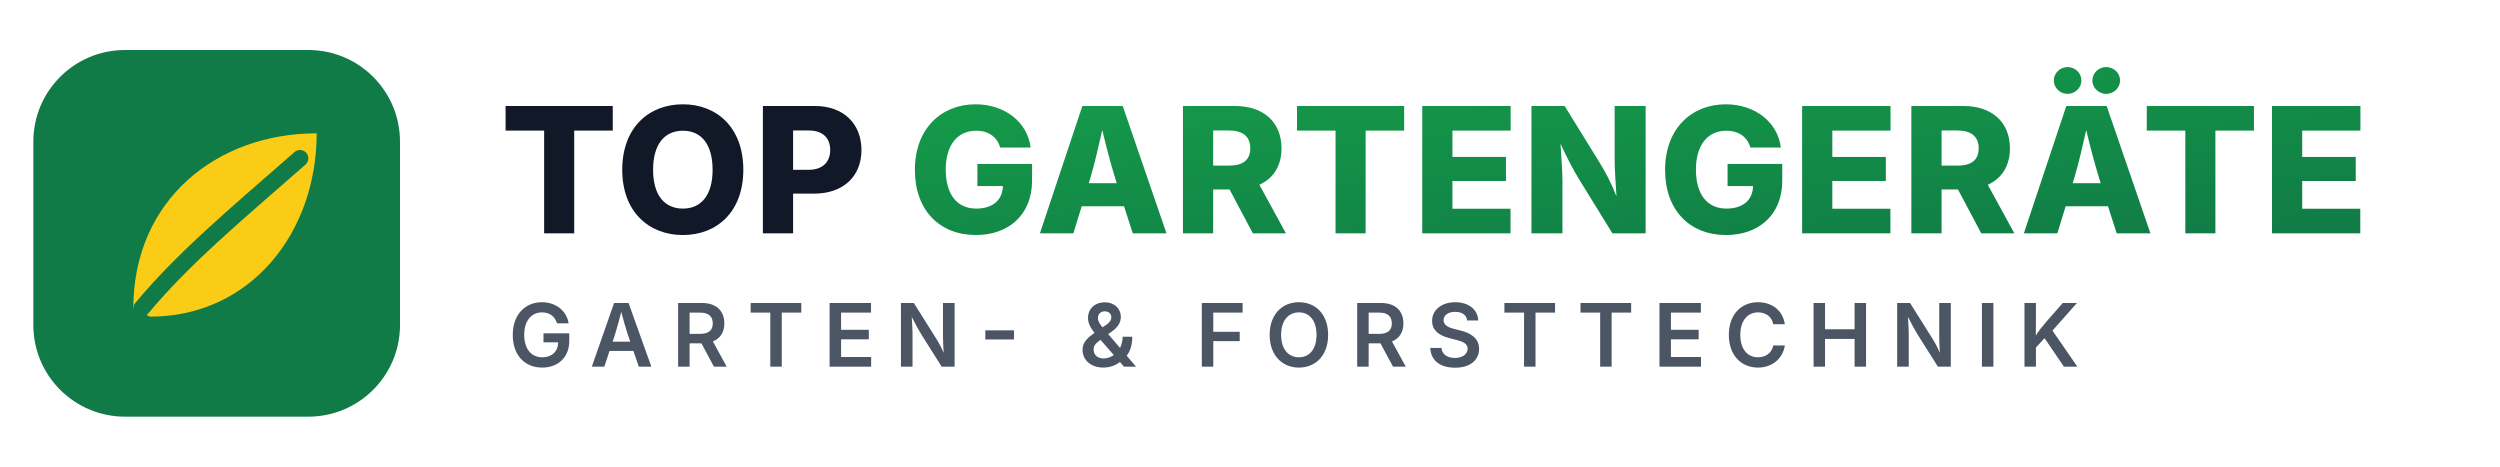
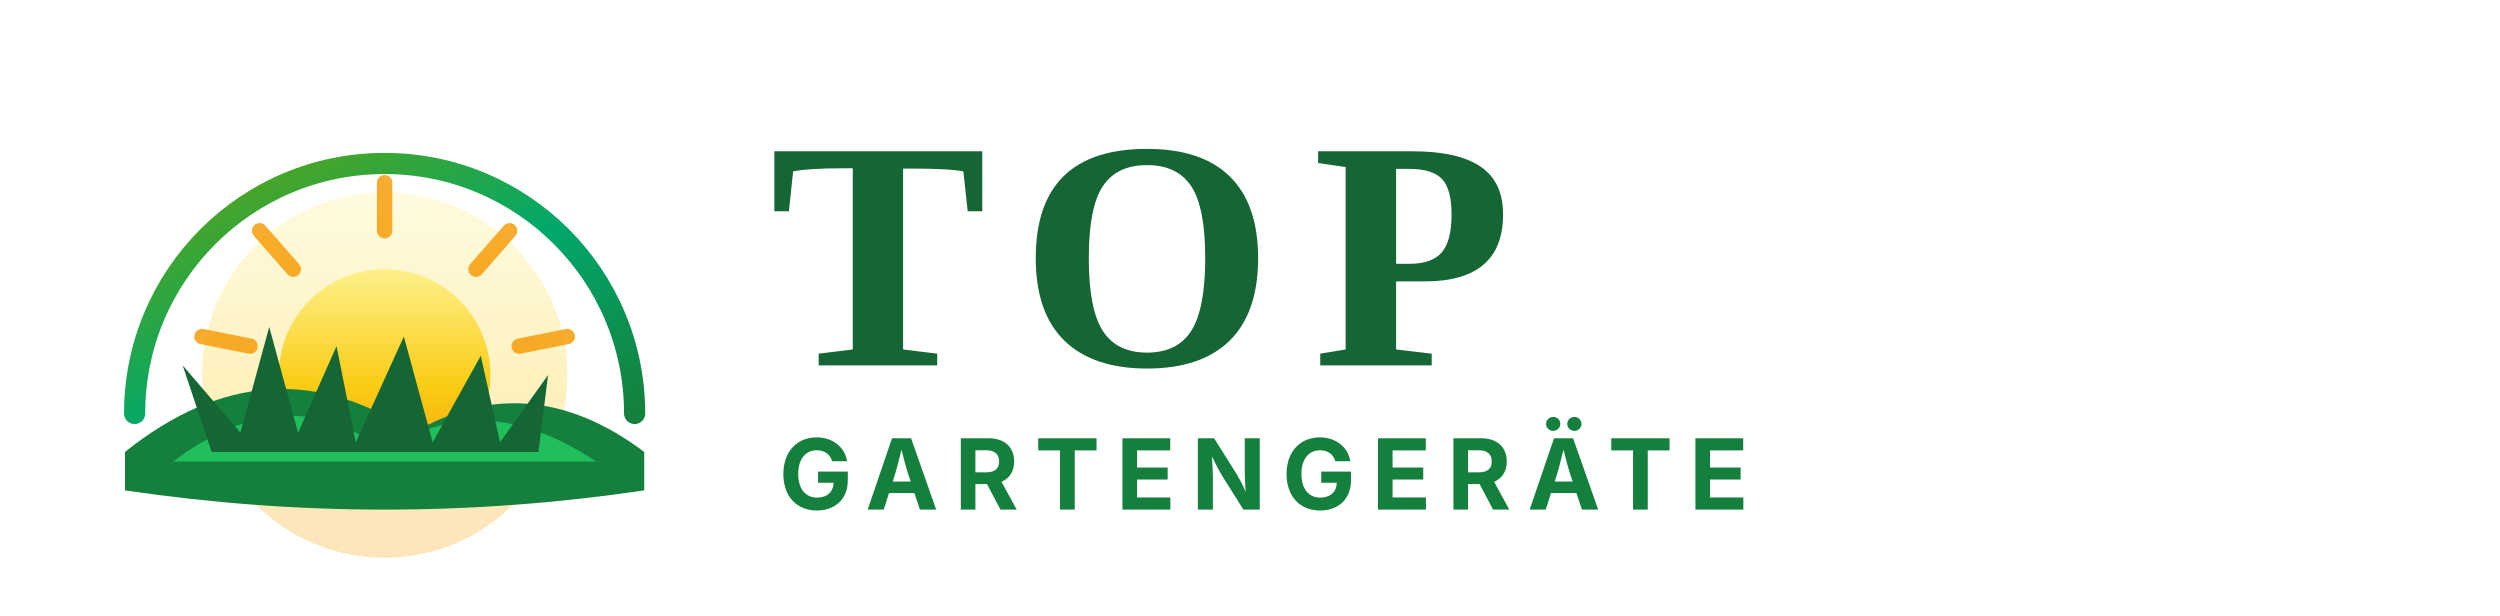
- <svg xmlns="http://www.w3.org/2000/svg" viewBox="0 0 300 56" width="300" height="56" role="img" aria-label="Top Gartengeräte">
+ <svg xmlns="http://www.w3.org/2000/svg" viewBox="0 0 260 64" width="260" height="64" role="img" aria-label="Top Gartengeräte">
  <defs>
-     <linearGradient id="leafDark" x1="0%" y1="0%" x2="100%" y2="100%">
-       <stop offset="0%" stop-color="#16a34a" />
-       <stop offset="100%" stop-color="#107b46" />
+     <linearGradient id="sunGlow" x1="0%" y1="0%" x2="0%" y2="100%">
+       <stop offset="0%" stop-color="#fef08a" />
+       <stop offset="55%" stop-color="#facc15" />
+       <stop offset="100%" stop-color="#f59e0b" />
+     </linearGradient>
+     <linearGradient id="greenArc" x1="0%" y1="0%" x2="100%" y2="100%">
+       <stop offset="0%" stop-color="#65a30d" />
+       <stop offset="55%" stop-color="#00a86b" />
+       <stop offset="100%" stop-color="#15803d" />
    </linearGradient>
  </defs>
-   <g transform="translate(4, 6)">
-     <rect x="0" y="0" width="44" height="44" rx="11" fill="#107b46" />
-     <path d="M12 31 C12 18, 22 10, 34 10 C34 22, 26 32, 14 32 Z" fill="#facc15" />
-     <path d="M13 31 C18 25, 24 20, 32 13" fill="none" stroke="#107b46" stroke-width="2" stroke-linecap="round" />
+   <g transform="translate(6, 5)">
+     <path d="M8 38 A26 26 0 1 1 60 38" fill="none" stroke="url(#greenArc)" stroke-width="2.2" stroke-linecap="round" />
+     <circle cx="34" cy="34" r="19" fill="url(#sunGlow)" opacity="0.28" />
+     <circle cx="34" cy="34" r="11" fill="url(#sunGlow)" />
+     <g stroke="#f59e0b" stroke-width="1.6" stroke-linecap="round" opacity="0.85">
+       <line x1="34" y1="14" x2="34" y2="19" />
+       <line x1="21" y1="19" x2="24.5" y2="23" />
+       <line x1="47" y1="19" x2="43.5" y2="23" />
+       <line x1="15" y1="30" x2="20" y2="31" />
+       <line x1="53" y1="30" x2="48" y2="31" />
+     </g>
+     <path d="M7 42 Q22 30 37 40 Q49 33 61 42 L61 46 Q34 50 7 46 Z" fill="#15803d" />
+     <path d="M12 43 Q24 34 34 42 Q44 35 56 43 Z" fill="#22c55e" opacity="0.9" />
+     <path d="M16 42 L13 33 L19 40 L22 29 L25 40 L29 31 L31 41 L36 30 L39 41 L44 32 L46 41 L51 34 L50 42 Z" fill="#166534" />
  </g>
-   <text x="60" y="28" font-family="Inter, -apple-system, BlinkMacSystemFont, 'Segoe UI', Roboto, sans-serif" font-size="21" font-weight="800" letter-spacing="0.3" fill="#111827">
-     TOP <tspan fill="url(#leafDark)">GARTENGERÄTE</tspan>
-   </text>
-   <text x="61" y="44" font-family="Inter, -apple-system, BlinkMacSystemFont, 'Segoe UI', Roboto, sans-serif" font-size="10.5" font-weight="600" letter-spacing="2.2" fill="#4b5563">
-     GARTEN- &amp; FORSTTECHNIK
-   </text>
+   <text x="80" y="38" font-family="Georgia, 'Times New Roman', serif" font-size="34" font-weight="700" letter-spacing="4" fill="#166534">TOP</text>
+   <text x="81" y="53" font-family="Inter, -apple-system, BlinkMacSystemFont, 'Segoe UI', Roboto, sans-serif" font-size="10.2" font-weight="700" letter-spacing="1.65" fill="#15803d">GARTENGERÄTE</text>
</svg>
